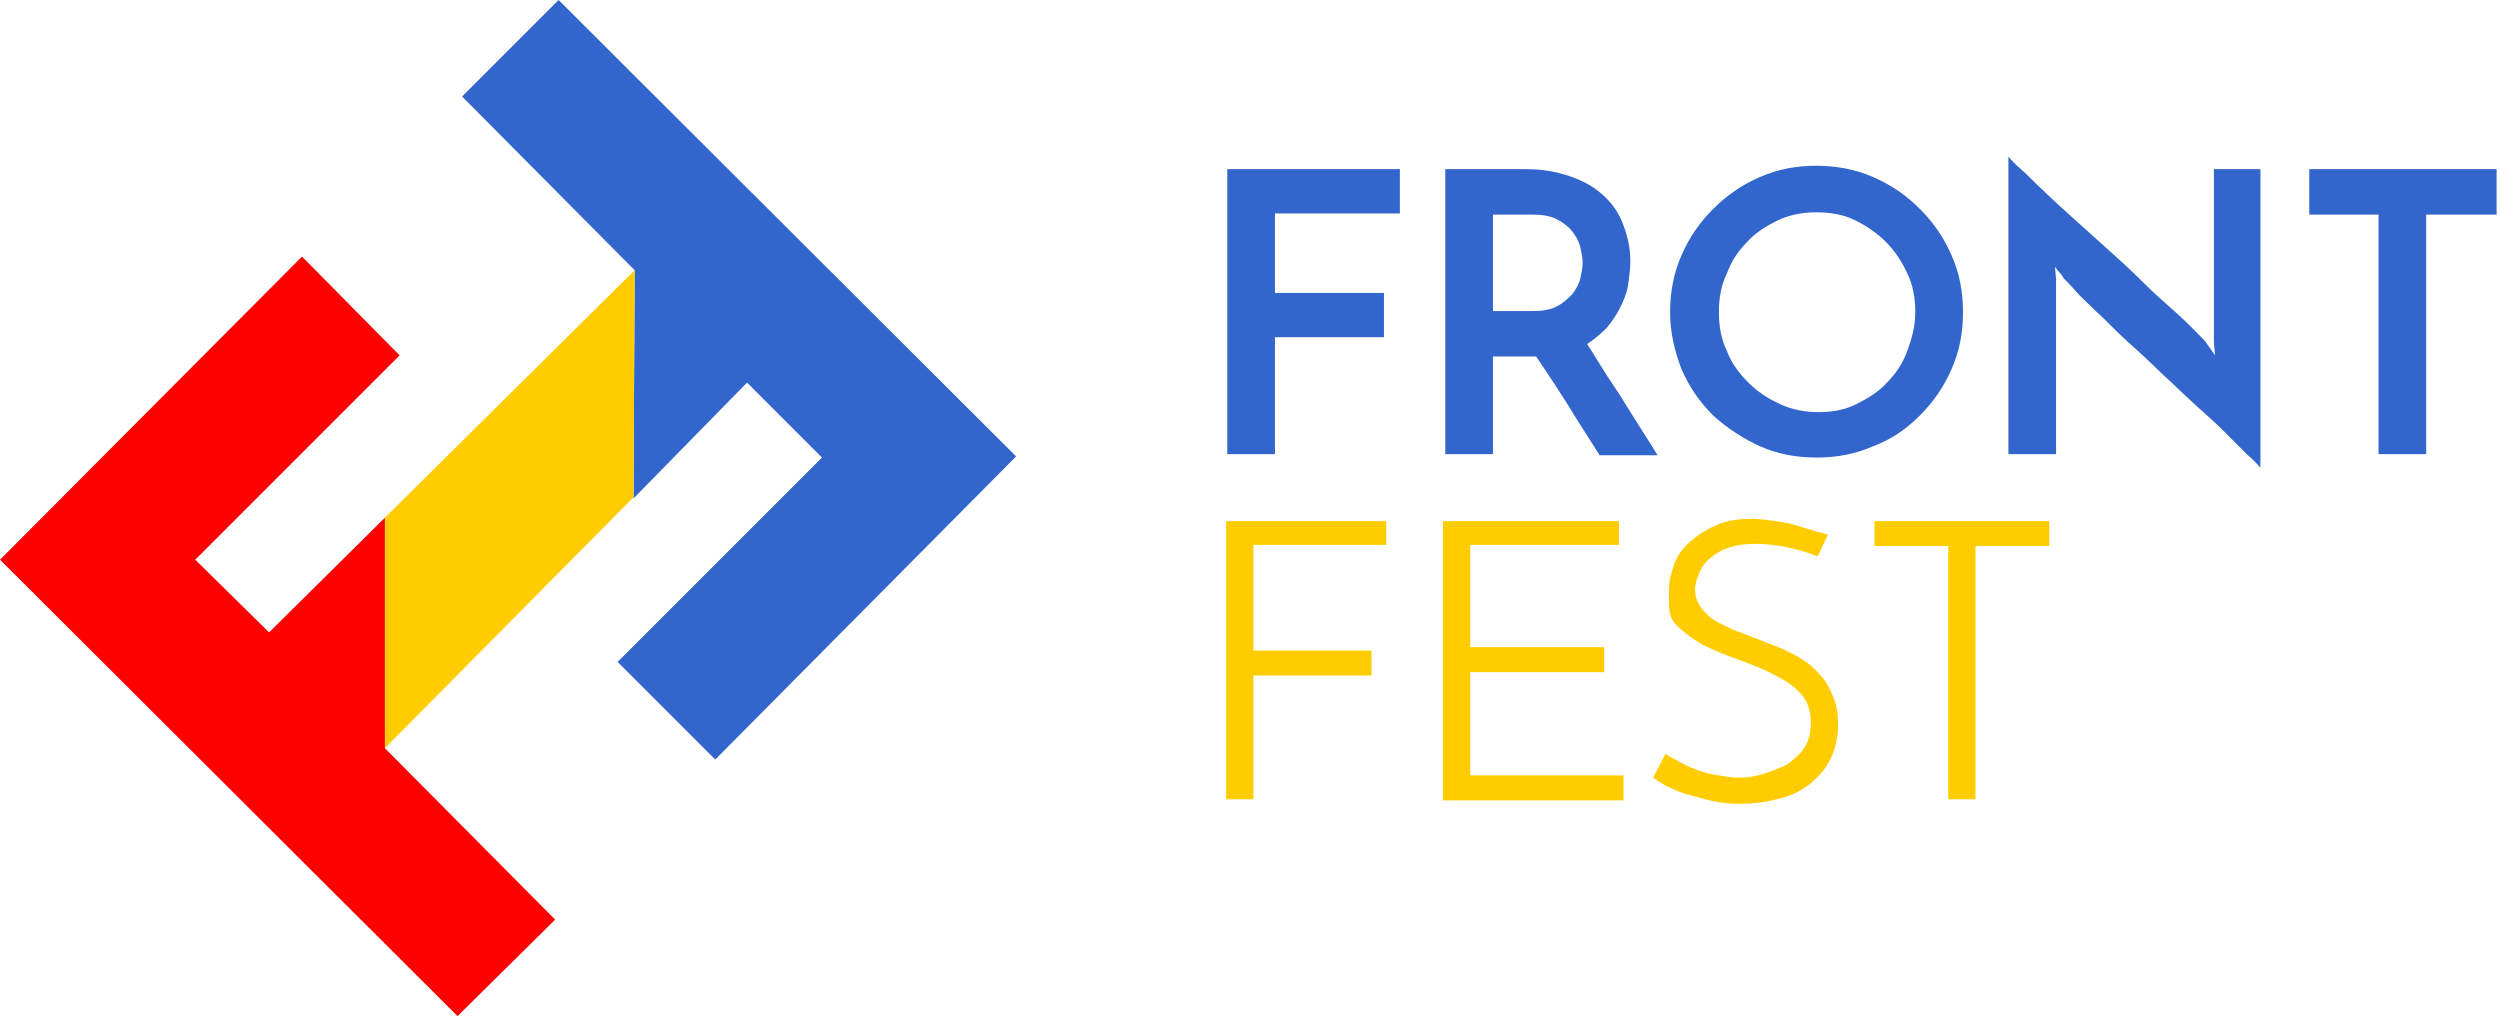
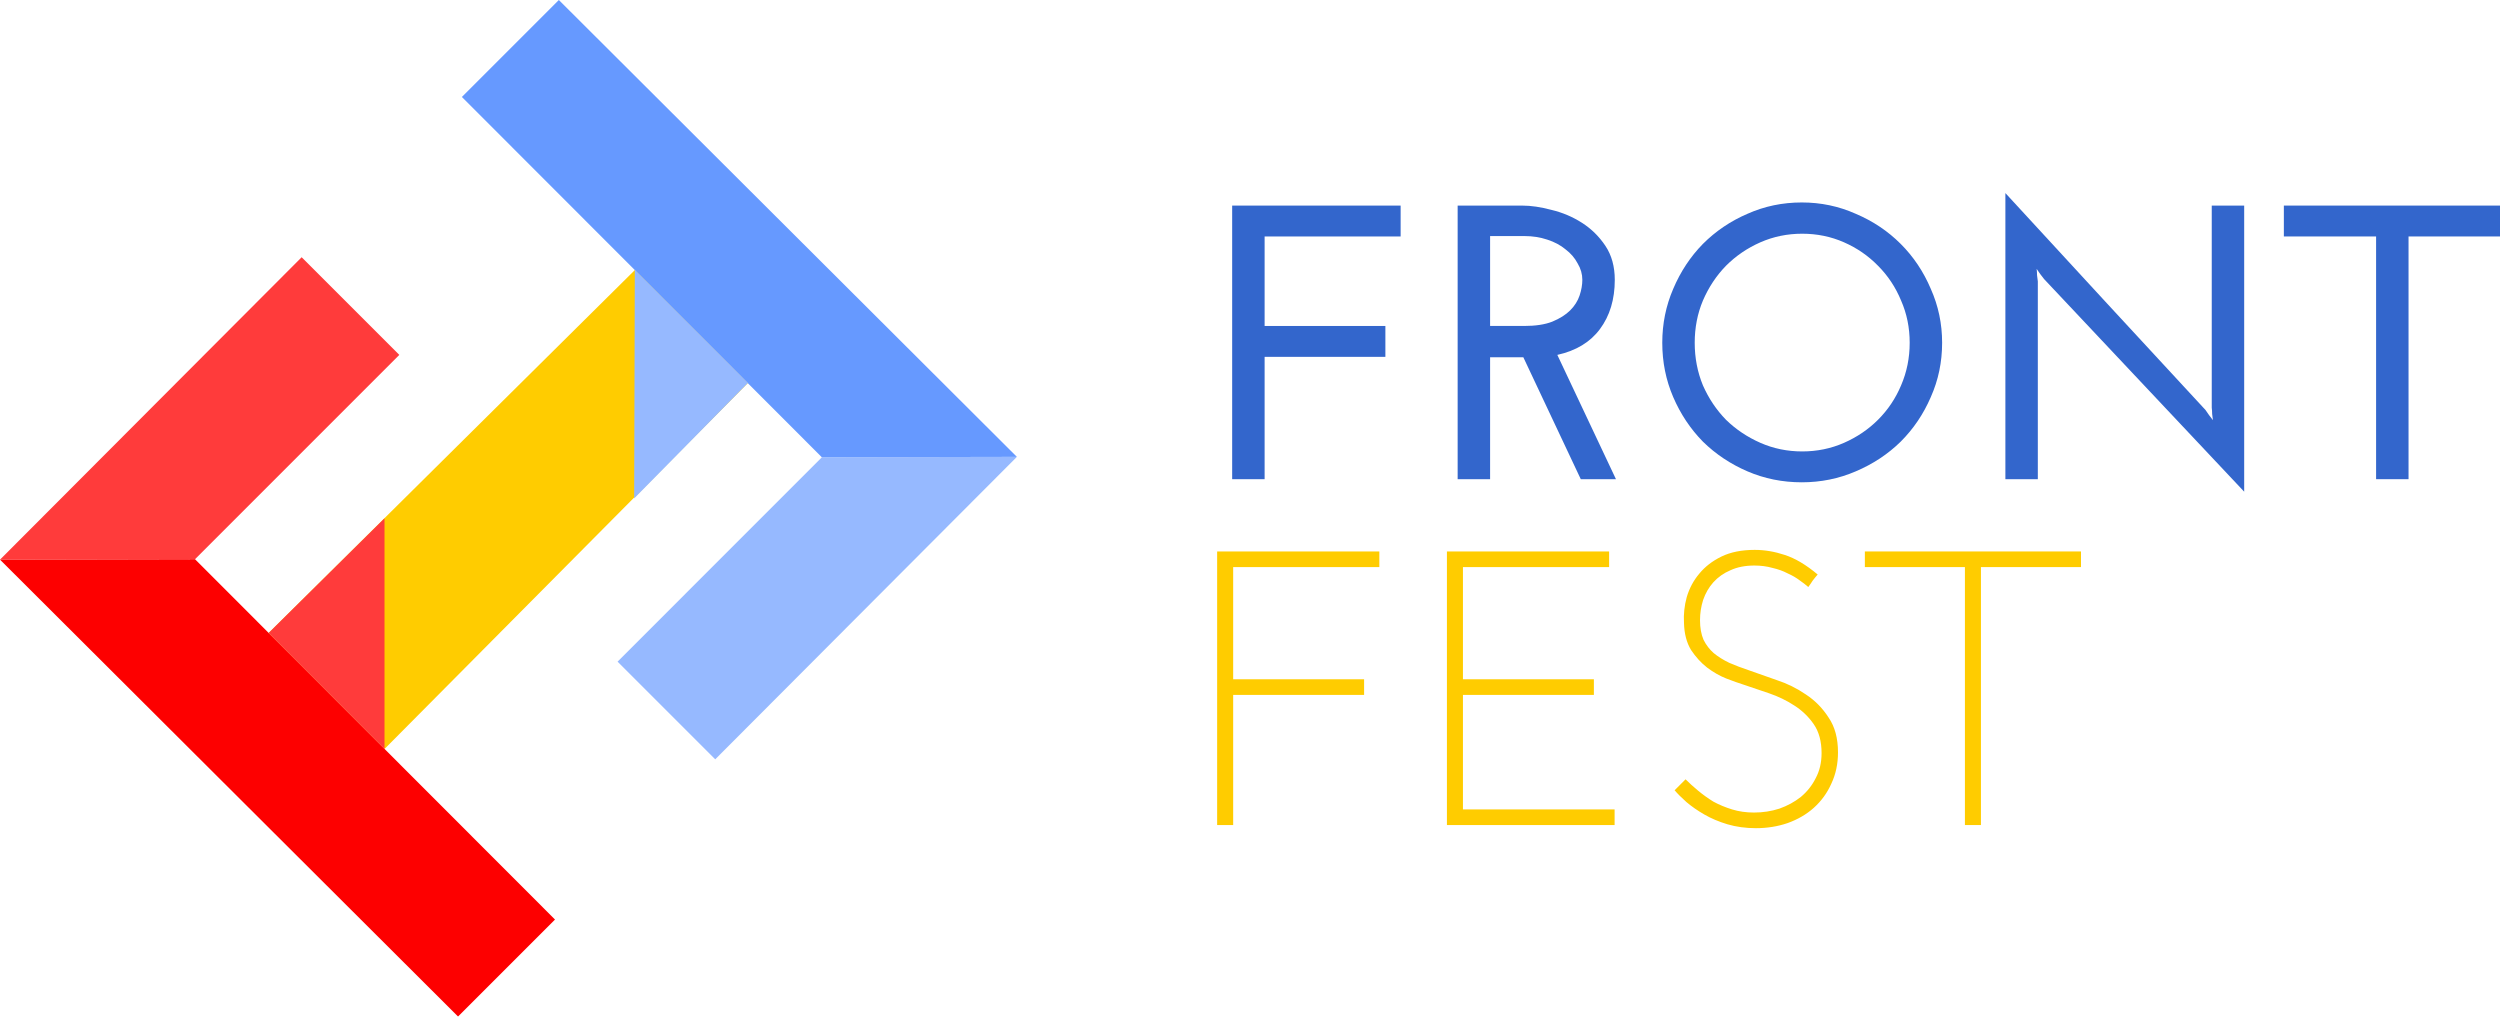
- <svg xmlns="http://www.w3.org/2000/svg" id="svg83110" viewBox="0 0 220.2 89.5">
-   <style>.st0{enable-background:new ;} .st1{fill:#3366CC;} .st2{fill:#FFCC00;} .st3{fill:#FD0000;}</style>
-   <g class="st0">
-     <path class="st1" d="M108.1 40V14.9h15.2v3.9h-11v7h9.6v3.9h-9.6V40h-4.2zM127.3 40V14.9h7.1c1.4 0 2.6.2 3.8.6s2.1.9 2.9 1.6c.8.7 1.4 1.5 1.8 2.5s.7 2.1.7 3.4c0 .7-.1 1.4-.2 2.1s-.4 1.4-.7 2c-.3.6-.7 1.2-1.2 1.8-.5.5-1.1 1-1.7 1.4l1.5 2.4c.5.8 1 1.5 1.5 2.3l1.5 2.4c.5.8 1.1 1.7 1.7 2.7h-5.1c-1-1.6-2-3.1-2.9-4.6-.9-1.4-1.8-2.8-2.7-4.1h-3.8V40h-4.2zm4.2-12.6h3.4c.9 0 1.6-.1 2.2-.4s1-.7 1.4-1.1c.3-.4.6-.9.7-1.4s.2-.9.2-1.4c0-.4-.1-.8-.2-1.3s-.4-1-.7-1.4c-.3-.4-.8-.8-1.4-1.1-.6-.3-1.3-.4-2.2-.4h-3.4v8.5zM147.1 27.5c0-1.7.3-3.4 1-5s1.6-2.9 2.8-4.1c1.2-1.2 2.5-2.1 4.1-2.8s3.2-1 5-1c1.7 0 3.4.3 5 1s2.9 1.6 4.1 2.8 2.1 2.5 2.8 4.1c.7 1.6 1 3.2 1 5 0 1.8-.3 3.4-1 5s-1.6 2.9-2.8 4.1c-1.2 1.2-2.5 2.1-4.1 2.7-1.6.7-3.2 1-5 1-1.8 0-3.4-.3-5-1-1.5-.7-2.9-1.6-4.1-2.7-1.2-1.2-2.1-2.5-2.8-4.1-.6-1.6-1-3.2-1-5zm4.3 0c0 1.2.2 2.4.7 3.4.4 1.1 1.1 2 1.9 2.8.8.8 1.7 1.4 2.8 1.9s2.2.7 3.4.7c1.2 0 2.3-.2 3.3-.7s2-1.1 2.7-1.9c.8-.8 1.4-1.7 1.8-2.8.4-1.1.7-2.2.7-3.4 0-1.2-.2-2.4-.7-3.4-.5-1.1-1.1-2-1.9-2.8-.8-.8-1.7-1.4-2.7-1.9-1-.5-2.2-.7-3.4-.7s-2.3.2-3.4.7c-1 .5-2 1.1-2.7 1.9-.8.8-1.4 1.7-1.8 2.8-.5 1-.7 2.2-.7 3.4zM199.1 14.9v26.3c-.2-.2-.5-.6-1.1-1.1l-2-2c-.8-.8-1.7-1.6-2.7-2.5-1-.9-2-1.9-3-2.8-1-1-2-1.9-3-2.8-1-.9-1.8-1.8-2.6-2.5-.8-.8-1.5-1.4-2-2s-.9-.9-1-1.1c0 0-.1-.2-.3-.4-.2-.2-.3-.4-.4-.5l.1 1.1V40h-4.2V13.8c.2.2.5.6 1.1 1.1s1.2 1.2 2 1.9c.8.8 1.7 1.6 2.7 2.5l3 2.7c1 .9 2 1.8 3 2.8s1.8 1.7 2.7 2.5c.8.7 1.5 1.4 2 1.9s.9.9 1 1.1l.7 1-.1-1.2V14.9h4.1zM219.9 14.9v4h-6.2V40h-4.2V18.9h-6.1v-4h16.5z" />
+ <svg xmlns="http://www.w3.org/2000/svg" width="77.668mm" height="31.58mm" viewBox="0 0 275.201 111.897" id="svg83110" version="1.1">
+   <defs id="defs83112">
+     </defs>
+   <g id="layer1" transform="translate(-232.1533,-93.9307)">
+     <g style="color:#000000;font-style:normal;font-variant:normal;font-weight:300;font-stretch:normal;font-size:43.025px;line-height:125%;font-family:'Open Sans';-inkscape-font-specification:'Open Sans Light';text-indent:0;text-align:start;text-decoration:none;text-decoration-line:none;text-decoration-style:solid;text-decoration-color:#000000;letter-spacing:0px;word-spacing:0px;text-transform:none;direction:ltr;block-progression:tb;writing-mode:lr-tb;baseline-shift:baseline;text-anchor:start;white-space:normal;clip-rule:nonzero;display:inline;overflow:visible;visibility:visible;opacity:1;isolation:auto;mix-blend-mode:normal;color-interpolation:sRGB;color-interpolation-filters:linearRGB;solid-color:#000000;solid-opacity:1;fill:#3366cc;fill-opacity:1;fill-rule:nonzero;stroke:none;stroke-width:2.3;stroke-linecap:butt;stroke-linejoin:miter;stroke-miterlimit:4;stroke-dasharray:none;stroke-dashoffset:0;stroke-opacity:1;marker:none;paint-order:normal;color-rendering:auto;image-rendering:auto;shape-rendering:auto;text-rendering:auto;enable-background:new" id="text83337">
+       <path d="m 367.791,146.679 0,-30.117 18.544,0 0,3.399 -14.973,0 0,9.853 13.295,0 0,3.399 -13.295,0 0,13.467 -3.571,0 z" style="font-style:normal;font-variant:normal;font-weight:bold;font-stretch:normal;font-family:'Josefin Sans';-inkscape-font-specification:'Josefin Sans Bold';fill:#3366cc;stroke:none;stroke-width:2.3;stroke-miterlimit:4;stroke-dasharray:none" id="path82693" />
+       <path d="m 396.183,129.813 3.743,0 q 1.893,0 3.098,-0.473 1.248,-0.516 1.979,-1.248 0.731,-0.731 1.033,-1.635 0.301,-0.904 0.301,-1.721 0,-0.947 -0.516,-1.807 -0.473,-0.904 -1.334,-1.549 -0.817,-0.688 -2.022,-1.076 -1.162,-0.387 -2.495,-0.387 l -3.786,0 0,9.896 z m -3.571,16.866 0,-30.117 7.099,0 q 1.463,0 3.227,0.473 1.807,0.43 3.356,1.42 1.549,0.99 2.582,2.538 1.033,1.549 1.033,3.743 0,3.227 -1.635,5.421 -1.592,2.151 -4.69,2.84 l 6.454,13.682 -3.872,0 -6.325,-13.424 -0.731,0 -2.926,0 0,13.424 -3.571,0 z" style="font-style:normal;font-variant:normal;font-weight:bold;font-stretch:normal;font-family:'Josefin Sans';-inkscape-font-specification:'Josefin Sans Bold';fill:#3366cc;stroke:none;stroke-width:2.3;stroke-miterlimit:4;stroke-dasharray:none" id="path82695" />
+       <path d="m 415.137,131.663 q 0,-3.141 1.205,-5.937 1.205,-2.84 3.27,-4.948 2.108,-2.108 4.905,-3.313 2.797,-1.248 5.98,-1.248 3.141,0 5.937,1.248 2.84,1.205 4.948,3.313 2.108,2.108 3.313,4.948 1.248,2.797 1.248,5.937 0,3.184 -1.248,5.98 -1.205,2.797 -3.313,4.905 -2.108,2.065 -4.948,3.27 -2.797,1.205 -5.937,1.205 -3.184,0 -5.98,-1.205 -2.797,-1.205 -4.905,-3.27 -2.065,-2.108 -3.27,-4.905 -1.205,-2.797 -1.205,-5.98 z m 3.571,0 q 0,2.495 0.904,4.69 0.947,2.151 2.538,3.786 1.635,1.592 3.786,2.538 2.151,0.947 4.604,0.947 2.452,0 4.604,-0.947 2.151,-0.947 3.743,-2.538 1.635,-1.635 2.538,-3.786 0.947,-2.194 0.947,-4.69 0,-2.495 -0.947,-4.647 -0.904,-2.194 -2.538,-3.829 -1.592,-1.635 -3.743,-2.582 -2.151,-0.947 -4.604,-0.947 -2.452,0 -4.604,0.947 -2.151,0.947 -3.786,2.582 -1.592,1.635 -2.538,3.829 -0.904,2.151 -0.904,4.647 z" style="font-style:normal;font-variant:normal;font-weight:bold;font-stretch:normal;font-family:'Josefin Sans';-inkscape-font-specification:'Josefin Sans Bold';fill:#3366cc;stroke:none;stroke-width:2.3;stroke-miterlimit:4;stroke-dasharray:none" id="path82697" />
+       <path d="m 479.194,116.561 0,31.494 q -5.55,-5.894 -11.014,-11.703 -5.464,-5.808 -11.014,-11.703 -0.215,-0.301 -0.43,-0.559 -0.172,-0.258 -0.387,-0.559 0.043,0.344 0.043,0.688 0.043,0.344 0.086,0.688 l 0,21.771 -3.571,0 0,-31.494 q 5.55,6.024 11.014,11.961 5.464,5.894 11.014,11.918 0.215,0.301 0.387,0.559 0.215,0.258 0.43,0.559 -0.043,-0.344 -0.086,-0.688 0,-0.344 -0.043,-0.688 l 0,-22.244 3.571,0 z" style="font-style:normal;font-variant:normal;font-weight:bold;font-stretch:normal;font-family:'Josefin Sans';-inkscape-font-specification:'Josefin Sans Bold';fill:#3366cc;stroke:none;stroke-width:2.3;stroke-miterlimit:4;stroke-dasharray:none" id="path82699" />
+       <path d="m 507.354,116.561 0,3.399 -10.068,0 0,26.719 -3.571,0 0,-26.719 -10.154,0 0,-3.399 23.793,0 z" style="font-style:normal;font-variant:normal;font-weight:bold;font-stretch:normal;font-family:'Josefin Sans';-inkscape-font-specification:'Josefin Sans Bold';fill:#3366cc;stroke:none;stroke-width:2.3;stroke-miterlimit:4;stroke-dasharray:none" id="path82701" />
+     </g>
+     <g style="color:#000000;font-style:normal;font-variant:normal;font-weight:300;font-stretch:normal;font-size:43.025px;line-height:125%;font-family:'Open Sans';-inkscape-font-specification:'Open Sans Light';text-indent:0;text-align:start;text-decoration:none;text-decoration-line:none;text-decoration-style:solid;text-decoration-color:#000000;letter-spacing:0px;word-spacing:0px;text-transform:none;direction:ltr;block-progression:tb;writing-mode:lr-tb;baseline-shift:baseline;text-anchor:start;white-space:normal;clip-rule:nonzero;display:inline;overflow:visible;visibility:visible;opacity:1;isolation:auto;mix-blend-mode:normal;color-interpolation:sRGB;color-interpolation-filters:linearRGB;solid-color:#000000;solid-opacity:1;fill:#ffcc00;fill-opacity:1;fill-rule:nonzero;stroke:none;stroke-width:2.8;stroke-linecap:butt;stroke-linejoin:miter;stroke-miterlimit:4;stroke-dasharray:none;stroke-dashoffset:0;stroke-opacity:1;marker:none;paint-order:normal;color-rendering:auto;image-rendering:auto;shape-rendering:auto;text-rendering:auto;enable-background:new" id="text83341">
+       <path d="m 366.137,184.753 0,-30.117 17.855,0 0,1.721 -16.091,0 0,12.348 14.413,0 0,1.721 -14.413,0 0,14.327 -1.764,0 z" style="font-style:normal;font-variant:normal;font-weight:normal;font-stretch:normal;font-family:'Josefin Sans';-inkscape-font-specification:'Josefin Sans';fill:#ffcc00;stroke:none;stroke-width:2.8;stroke-miterlimit:4;stroke-dasharray:none" id="path82684" />
+       <path d="m 391.431,184.753 0,-30.117 17.855,0 0,1.721 -16.091,0 0,12.348 14.413,0 0,1.721 -14.413,0 0,12.606 16.694,0 0,1.721 -18.458,0 z" style="font-style:normal;font-variant:normal;font-weight:normal;font-stretch:normal;font-family:'Josefin Sans';-inkscape-font-specification:'Josefin Sans';fill:#ffcc00;stroke:none;stroke-width:2.8;stroke-miterlimit:4;stroke-dasharray:none" id="path82686" />
+       <path d="m 432.243,157.174 q -0.301,0.344 -0.559,0.688 -0.215,0.344 -0.473,0.688 -0.387,-0.344 -0.947,-0.731 -0.559,-0.43 -1.334,-0.774 -0.731,-0.387 -1.678,-0.602 -0.904,-0.258 -1.979,-0.258 -1.506,0 -2.625,0.516 -1.119,0.473 -1.893,1.334 -0.731,0.817 -1.119,1.936 -0.344,1.076 -0.344,2.237 0,1.248 0.387,2.151 0.43,0.861 1.119,1.463 0.731,0.602 1.721,1.076 0.99,0.43 2.151,0.817 1.377,0.473 3.055,1.076 1.721,0.559 3.227,1.592 1.506,0.99 2.495,2.538 1.033,1.506 1.033,3.829 0,1.893 -0.731,3.442 -0.688,1.549 -1.936,2.668 -1.205,1.076 -2.883,1.678 -1.635,0.559 -3.485,0.559 -1.678,0 -3.141,-0.43 -1.42,-0.43 -2.538,-1.076 -1.119,-0.645 -1.979,-1.377 -0.817,-0.731 -1.291,-1.291 l 1.205,-1.205 q 0.602,0.602 1.377,1.248 0.774,0.645 1.678,1.205 0.947,0.516 2.065,0.861 1.119,0.344 2.409,0.344 1.463,0 2.797,-0.43 1.334,-0.473 2.366,-1.291 1.033,-0.861 1.635,-2.065 0.645,-1.205 0.645,-2.754 0,-1.936 -0.861,-3.184 -0.861,-1.248 -2.151,-2.065 -1.248,-0.817 -2.754,-1.334 -1.506,-0.516 -2.797,-0.947 -0.817,-0.258 -1.936,-0.688 -1.076,-0.43 -2.108,-1.205 -0.99,-0.774 -1.764,-1.936 -0.731,-1.205 -0.774,-2.969 -0.086,-1.42 0.301,-2.84 0.43,-1.463 1.377,-2.582 0.947,-1.162 2.452,-1.893 1.506,-0.731 3.657,-0.731 1.635,0 3.313,0.559 1.721,0.559 3.614,2.151 z" style="font-style:normal;font-variant:normal;font-weight:normal;font-stretch:normal;font-family:'Josefin Sans';-inkscape-font-specification:'Josefin Sans';fill:#ffcc00;stroke:none;stroke-width:2.8;stroke-miterlimit:4;stroke-dasharray:none" id="path82688" />
+       <path d="m 461.23,154.635 0,1.721 -11.014,0 0,28.396 -1.764,0 0,-28.396 -11.014,0 0,-1.721 23.793,0 z" style="font-style:normal;font-variant:normal;font-weight:normal;font-stretch:normal;font-family:'Josefin Sans';-inkscape-font-specification:'Josefin Sans';fill:#ffcc00;stroke:none;stroke-width:2.8;stroke-miterlimit:4;stroke-dasharray:none" id="path82690" />
+     </g>
+     <g id="g83596" transform="matrix(0.3520408,0,0,0.3520408,-824.2292,-1507.921)">
+       <path style="fill:#ffcc00;fill-opacity:1;fill-rule:evenodd;stroke:none;stroke-width:1px;stroke-linecap:butt;stroke-linejoin:miter;stroke-opacity:1" d="m 3199.288,4634.595 35.273,35.387 -113.541,114.36 -36.231,-36.269" id="path83582" />
+       <path style="display:inline;fill:#ff3b3b;fill-opacity:1;fill-rule:evenodd;stroke:none;stroke-width:1px;stroke-linecap:butt;stroke-linejoin:miter;stroke-opacity:1" d="m 3125.599,4661.16 -30.537,-30.537 -94.323,94.559 60.979,-0.131 63.882,-63.891" id="path83250" />
+       <path id="path83260" d="m 3193.849,4757.082 30.537,30.537 94.323,-94.573 -60.979,0.131 -63.882,63.905" style="display:inline;fill:#96b9ff;fill-opacity:1;fill-rule:evenodd;stroke:none;stroke-width:1px;stroke-linecap:butt;stroke-linejoin:miter;stroke-opacity:1" />
+       <path id="path83254" d="m 3174.283,4837.722 -30.319,30.319 -143.225,-142.858 60.979,-0.131 112.566,112.671" style="display:inline;fill:#fd0000;fill-opacity:1;fill-rule:evenodd;stroke:none;stroke-width:0.993px;stroke-linecap:butt;stroke-linejoin:miter;stroke-opacity:1" />
+       <path style="display:inline;fill:#6699ff;fill-rule:evenodd;stroke:none;stroke-width:0.993px;stroke-linecap:butt;stroke-linejoin:miter;stroke-opacity:1" d="m 3145.165,4580.507 30.319,-30.319 143.225,142.858 -60.979,0.131 -112.566,-112.67" id="path83264" />
+       <path style="fill:#ff3b3b;fill-opacity:1;fill-rule:evenodd;stroke:none;stroke-width:1.091px;stroke-linecap:butt;stroke-linejoin:miter;stroke-opacity:1" d="m 3120.973,4784.374 0,-72.109 -36.235,35.84 36.235,36.269 z" id="path83563" />
+       <path id="path83578" d="m 3199.24,4634.627 -0.207,71.409 35.529,-36.054 -35.321,-35.355 z" style="fill:#96b9ff;fill-opacity:1;fill-rule:evenodd;stroke:none;stroke-width:1.091px;stroke-linecap:butt;stroke-linejoin:miter;stroke-opacity:1" />
+     </g>
  </g>
-   <g class="st0">
-     <path class="st2" d="M108 70.5V45.9h14.1V48h-11.7v9.3h10.4v2.2h-10.4v10.9H108zM127.1 70.5V45.9h15.5V48h-13.1v9h11.8v2.2h-11.8v9.1H143v2.2h-15.9zM161 47.1l-.9 1.9c-.8-.3-1.7-.6-2.7-.8-1-.2-1.9-.3-2.8-.3-.8 0-1.6.1-2.2.3-.7.2-1.2.5-1.7.9s-.8.8-1 1.3c-.2.5-.4 1-.4 1.5 0 .7.2 1.2.6 1.7.4.5.8.9 1.4 1.2.6.3 1.3.7 2 .9.8.3 1.5.6 2.3.9s1.6.6 2.3 1c.8.4 1.4.8 2 1.4s1.1 1.2 1.4 2c.4.8.6 1.7.6 2.8 0 1.1-.2 2-.6 2.9-.4.9-1 1.6-1.7 2.2-.7.6-1.6 1.1-2.7 1.4-1.1.3-2.3.5-3.6.5-1 0-1.9-.1-2.7-.3-.8-.2-1.5-.4-2.2-.6s-1.2-.5-1.7-.7c-.5-.3-.8-.5-1.1-.7l1.1-2.1c.4.3.9.5 1.4.8.5.3 1.1.5 1.6.7.6.2 1.1.3 1.7.4.6.1 1.2.2 1.8.2.6 0 1.3-.1 2-.3.7-.2 1.4-.5 2.1-.8.6-.4 1.2-.9 1.6-1.5.4-.6.6-1.3.6-2.2 0-1.1-.3-2-.9-2.6-.6-.7-1.4-1.2-2.4-1.7-.9-.5-2-.9-3.1-1.3s-2.1-.8-3.1-1.3c-.9-.5-1.7-1.1-2.4-1.8s-.6-1.8-.6-3c0-.8.2-1.6.5-2.4s.8-1.4 1.5-2 1.4-1 2.3-1.4 2-.5 3.1-.5c.6 0 1.3.1 2 .2s1.3.2 1.9.4 1.1.3 1.6.5c.5.1.9.2 1.1.3zM180.5 45.9v2.2H174v22.3h-2.4V48.1h-6.5v-2.2h15.4z" />
-   </g>
-   <path class="st1" d="M89.5 40.2L63 66.9l-8.6-8.6 18-18-6.6-6.6-10 10.2.1-20.1L40.7 8.5 49.2 0z" />
-   <path class="st2" d="M55.9 23.8l-.1 20-21.9 22.1V45.6z" />
-   <path class="st3" d="M48.9 81l-8.6 8.5L0 49.3l26.6-26.7 8.6 8.7-18 18 6.5 6.4 10.2-10.1v20.3z" />
</svg>
